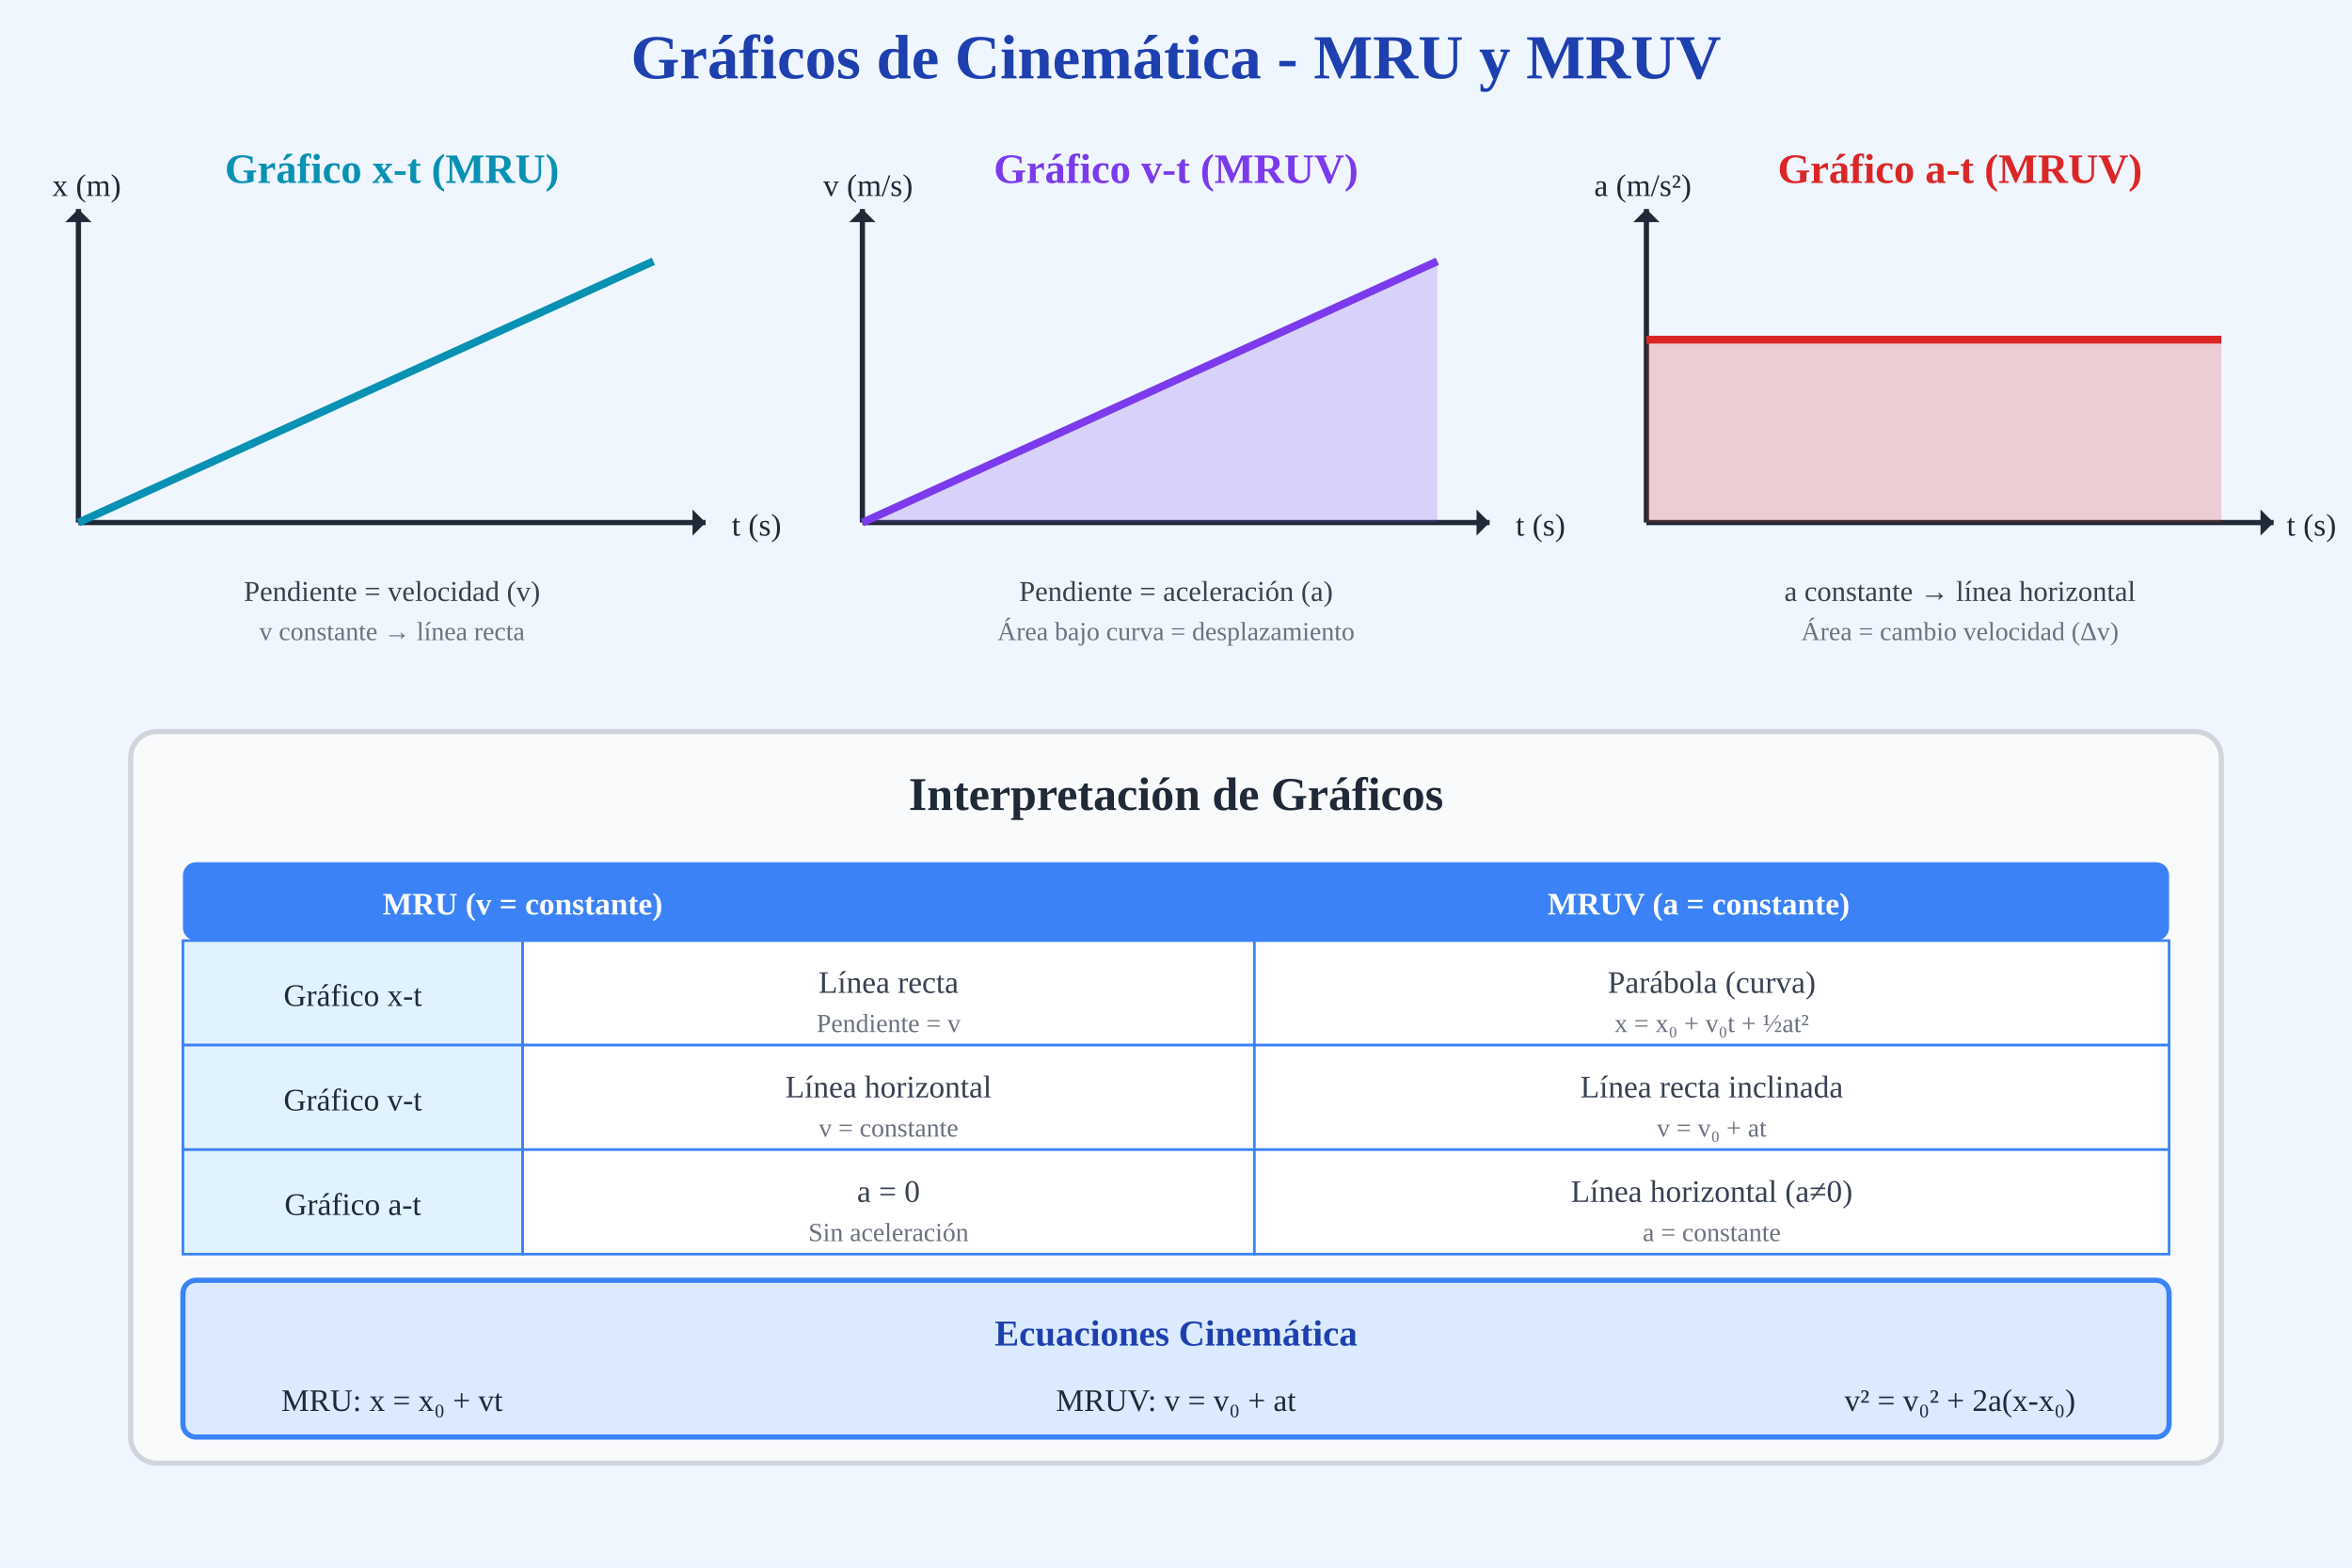
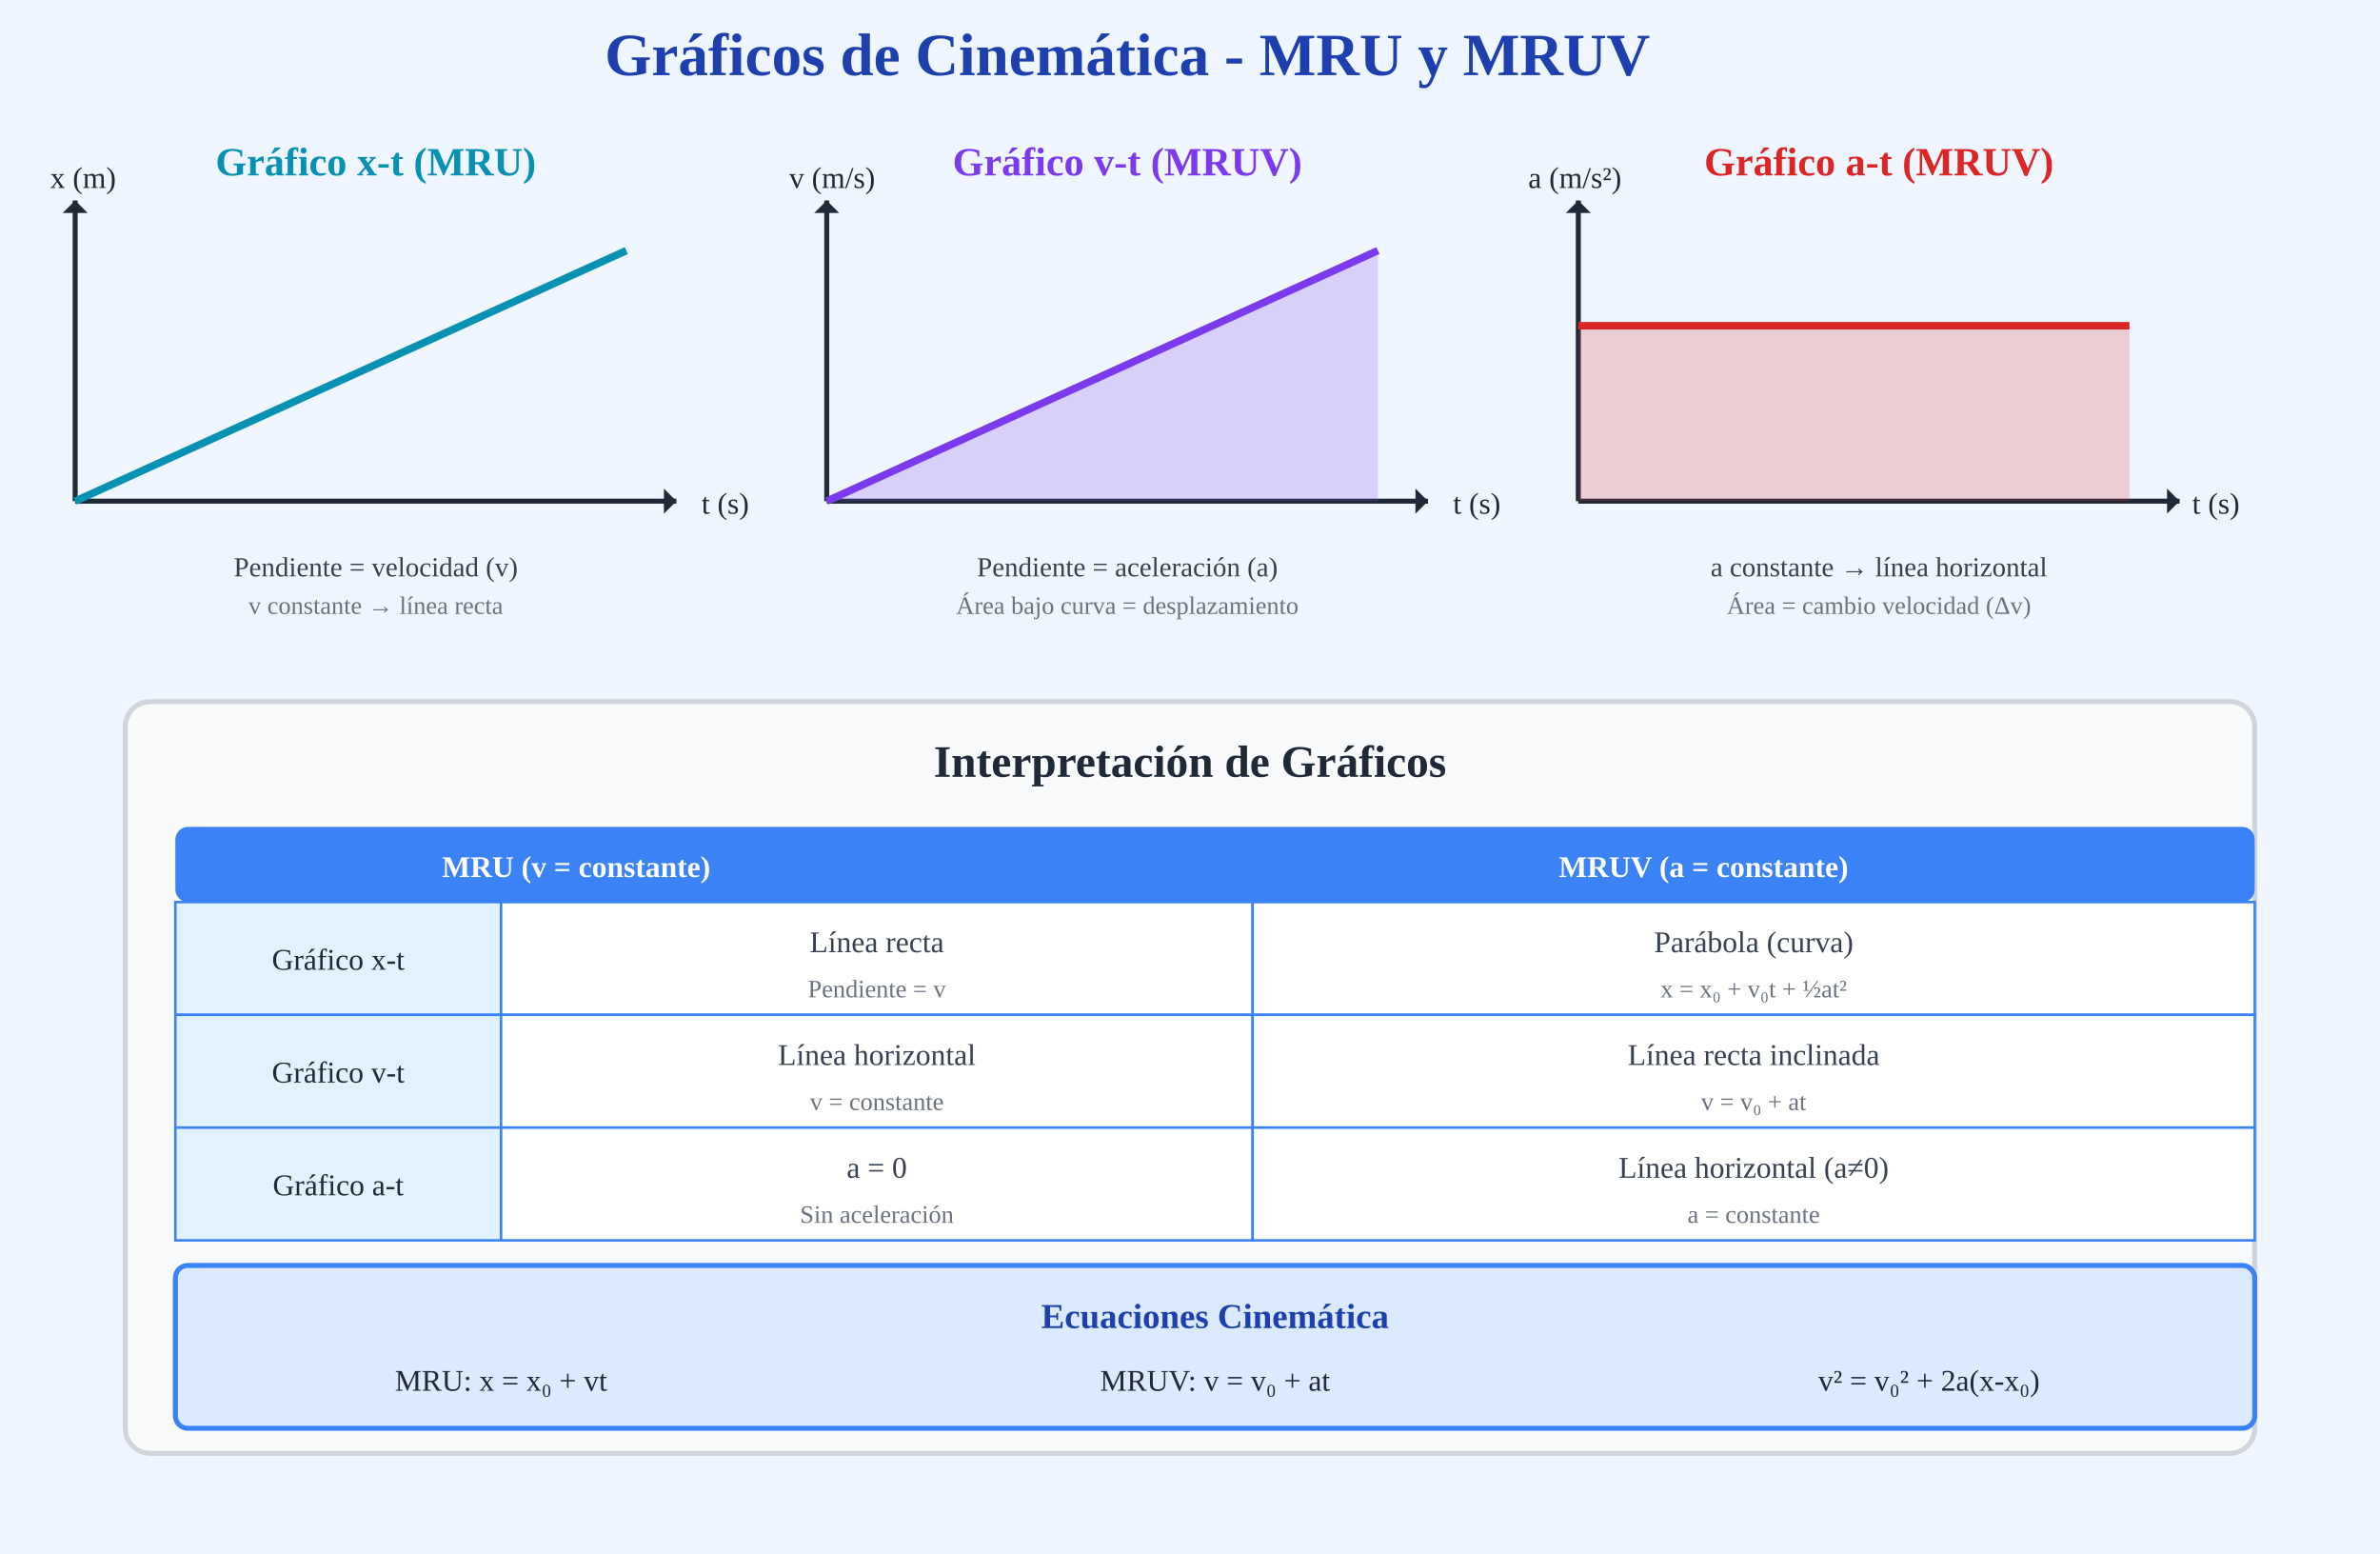
- <svg xmlns="http://www.w3.org/2000/svg" viewBox="0 0 900 600">
-   <rect width="900" height="600" fill="#eff6ff" />
+ <svg xmlns="http://www.w3.org/2000/svg" viewBox="0 0 950 620">
+   <rect width="950" height="620" fill="#eff6ff" />
  <text x="450" y="30" font-size="24" font-weight="bold" text-anchor="middle" fill="#1e40af">Gráficos de Cinemática - MRU y MRUV</text>
  <g id="grafico-x-t">
    <text x="150" y="70" font-size="16" font-weight="bold" text-anchor="middle" fill="#0891b2">Gráfico x-t (MRU)</text>
    <line x1="30" y1="200" x2="270" y2="200" stroke="#1f2937" stroke-width="2" />
    <line x1="30" y1="200" x2="30" y2="80" stroke="#1f2937" stroke-width="2" />
    <polygon points="270,200 265,195 265,205" fill="#1f2937" />
    <text x="280" y="205" font-size="12" fill="#1f2937">t (s)</text>
    <polygon points="30,80 25,85 35,85" fill="#1f2937" />
    <text x="20" y="75" font-size="12" fill="#1f2937">x (m)</text>
    <line x1="30" y1="200" x2="250" y2="100" stroke="#0891b2" stroke-width="3" />
    <text x="150" y="230" font-size="11" text-anchor="middle" fill="#374151">Pendiente = velocidad (v)</text>
    <text x="150" y="245" font-size="10" text-anchor="middle" fill="#6b7280">v constante → línea recta</text>
  </g>
  <g id="grafico-v-t">
    <text x="450" y="70" font-size="16" font-weight="bold" text-anchor="middle" fill="#7c3aed">Gráfico v-t (MRUV)</text>
    <line x1="330" y1="200" x2="570" y2="200" stroke="#1f2937" stroke-width="2" />
    <line x1="330" y1="200" x2="330" y2="80" stroke="#1f2937" stroke-width="2" />
    <polygon points="570,200 565,195 565,205" fill="#1f2937" />
    <text x="580" y="205" font-size="12" fill="#1f2937">t (s)</text>
    <polygon points="330,80 325,85 335,85" fill="#1f2937" />
    <text x="315" y="75" font-size="12" fill="#1f2937">v (m/s)</text>
    <line x1="330" y1="200" x2="550" y2="100" stroke="#7c3aed" stroke-width="3" />
    <path d="M 330 200 L 550 100 L 550 200 Z" fill="#7c3aed" opacity="0.2" />
    <text x="450" y="230" font-size="11" text-anchor="middle" fill="#374151">Pendiente = aceleración (a)</text>
    <text x="450" y="245" font-size="10" text-anchor="middle" fill="#6b7280">Área bajo curva = desplazamiento</text>
  </g>
  <g id="grafico-a-t">
    <text x="750" y="70" font-size="16" font-weight="bold" text-anchor="middle" fill="#dc2626">Gráfico a-t (MRUV)</text>
    <line x1="630" y1="200" x2="870" y2="200" stroke="#1f2937" stroke-width="2" />
    <line x1="630" y1="200" x2="630" y2="80" stroke="#1f2937" stroke-width="2" />
    <polygon points="870,200 865,195 865,205" fill="#1f2937" />
    <text x="875" y="205" font-size="12" fill="#1f2937">t (s)</text>
    <polygon points="630,80 625,85 635,85" fill="#1f2937" />
    <text x="610" y="75" font-size="12" fill="#1f2937">a (m/s²)</text>
    <line x1="630" y1="130" x2="850" y2="130" stroke="#dc2626" stroke-width="3" />
    <rect x="630" y="130" width="220" height="70" fill="#dc2626" opacity="0.2" />
    <text x="750" y="230" font-size="11" text-anchor="middle" fill="#374151">a constante → línea horizontal</text>
    <text x="750" y="245" font-size="10" text-anchor="middle" fill="#6b7280">Área = cambio velocidad (Δv)</text>
  </g>
-   <rect x="50" y="280" width="800" height="280" fill="#f9fafb" stroke="#d1d5db" stroke-width="2" rx="10" />
-   <text x="450" y="310" font-size="18" font-weight="bold" text-anchor="middle" fill="#1f2937">Interpretación de Gráficos</text>
+   <rect x="50" y="280" width="850" height="300" fill="#f9fafb" stroke="#d1d5db" stroke-width="2" rx="10" />
+   <text x="475" y="310" font-size="18" font-weight="bold" text-anchor="middle" fill="#1f2937">Interpretación de Gráficos</text>
  <g font-size="12">
-     <rect x="70" y="330" width="760" height="30" fill="#3b82f6" rx="5" />
-     <text x="200" y="350" fill="white" font-weight="bold" text-anchor="middle">MRU (v = constante)</text>
-     <text x="650" y="350" fill="white" font-weight="bold" text-anchor="middle">MRUV (a = constante)</text>
-     <rect x="70" y="360" width="130" height="40" fill="#e0f2fe" stroke="#3b82f6" />
-     <text x="135" y="385" text-anchor="middle" fill="#1f2937">Gráfico x-t</text>
-     <rect x="200" y="360" width="280" height="40" fill="white" stroke="#3b82f6" />
-     <text x="340" y="380" text-anchor="middle" fill="#374151">Línea recta</text>
-     <text x="340" y="395" text-anchor="middle" fill="#6b7280" font-size="10">Pendiente = v</text>
-     <rect x="480" y="360" width="350" height="40" fill="white" stroke="#3b82f6" />
-     <text x="655" y="380" text-anchor="middle" fill="#374151">Parábola (curva)</text>
-     <text x="655" y="395" text-anchor="middle" fill="#6b7280" font-size="10">x = x₀ + v₀t + ½at²</text>
-     <rect x="70" y="400" width="130" height="40" fill="#e0f2fe" stroke="#3b82f6" />
-     <text x="135" y="425" text-anchor="middle" fill="#1f2937">Gráfico v-t</text>
-     <rect x="200" y="400" width="280" height="40" fill="white" stroke="#3b82f6" />
-     <text x="340" y="420" text-anchor="middle" fill="#374151">Línea horizontal</text>
-     <text x="340" y="435" text-anchor="middle" fill="#6b7280" font-size="10">v = constante</text>
-     <rect x="480" y="400" width="350" height="40" fill="white" stroke="#3b82f6" />
-     <text x="655" y="420" text-anchor="middle" fill="#374151">Línea recta inclinada</text>
-     <text x="655" y="435" text-anchor="middle" fill="#6b7280" font-size="10">v = v₀ + at</text>
-     <rect x="70" y="440" width="130" height="40" fill="#e0f2fe" stroke="#3b82f6" />
-     <text x="135" y="465" text-anchor="middle" fill="#1f2937">Gráfico a-t</text>
-     <rect x="200" y="440" width="280" height="40" fill="white" stroke="#3b82f6" />
-     <text x="340" y="460" text-anchor="middle" fill="#374151">a = 0</text>
-     <text x="340" y="475" text-anchor="middle" fill="#6b7280" font-size="10">Sin aceleración</text>
-     <rect x="480" y="440" width="350" height="40" fill="white" stroke="#3b82f6" />
-     <text x="655" y="460" text-anchor="middle" fill="#374151">Línea horizontal (a≠0)</text>
-     <text x="655" y="475" text-anchor="middle" fill="#6b7280" font-size="10">a = constante</text>
+     <rect x="70" y="330" width="830" height="30" fill="#3b82f6" rx="5" />
+     <text x="230" y="350" fill="white" font-weight="bold" text-anchor="middle">MRU (v = constante)</text>
+     <text x="680" y="350" fill="white" font-weight="bold" text-anchor="middle">MRUV (a = constante)</text>
+     <rect x="70" y="360" width="130" height="45" fill="#e0f2fe" stroke="#3b82f6" />
+     <text x="135" y="387" text-anchor="middle" fill="#1f2937">Gráfico x-t</text>
+     <rect x="200" y="360" width="300" height="45" fill="white" stroke="#3b82f6" />
+     <text x="350" y="380" text-anchor="middle" fill="#374151">Línea recta</text>
+     <text x="350" y="398" text-anchor="middle" fill="#6b7280" font-size="10">Pendiente = v</text>
+     <rect x="500" y="360" width="400" height="45" fill="white" stroke="#3b82f6" />
+     <text x="700" y="380" text-anchor="middle" fill="#374151">Parábola (curva)</text>
+     <text x="700" y="398" text-anchor="middle" fill="#6b7280" font-size="10">x = x₀ + v₀t + ½at²</text>
+     <rect x="70" y="405" width="130" height="45" fill="#e0f2fe" stroke="#3b82f6" />
+     <text x="135" y="432" text-anchor="middle" fill="#1f2937">Gráfico v-t</text>
+     <rect x="200" y="405" width="300" height="45" fill="white" stroke="#3b82f6" />
+     <text x="350" y="425" text-anchor="middle" fill="#374151">Línea horizontal</text>
+     <text x="350" y="443" text-anchor="middle" fill="#6b7280" font-size="10">v = constante</text>
+     <rect x="500" y="405" width="400" height="45" fill="white" stroke="#3b82f6" />
+     <text x="700" y="425" text-anchor="middle" fill="#374151">Línea recta inclinada</text>
+     <text x="700" y="443" text-anchor="middle" fill="#6b7280" font-size="10">v = v₀ + at</text>
+     <rect x="70" y="450" width="130" height="45" fill="#e0f2fe" stroke="#3b82f6" />
+     <text x="135" y="477" text-anchor="middle" fill="#1f2937">Gráfico a-t</text>
+     <rect x="200" y="450" width="300" height="45" fill="white" stroke="#3b82f6" />
+     <text x="350" y="470" text-anchor="middle" fill="#374151">a = 0</text>
+     <text x="350" y="488" text-anchor="middle" fill="#6b7280" font-size="10">Sin aceleración</text>
+     <rect x="500" y="450" width="400" height="45" fill="white" stroke="#3b82f6" />
+     <text x="700" y="470" text-anchor="middle" fill="#374151">Línea horizontal (a≠0)</text>
+     <text x="700" y="488" text-anchor="middle" fill="#6b7280" font-size="10">a = constante</text>
  </g>
-   <rect x="70" y="490" width="760" height="60" fill="#dbeafe" stroke="#3b82f6" stroke-width="2" rx="5" />
-   <text x="450" y="515" font-size="14" font-weight="bold" text-anchor="middle" fill="#1e40af">Ecuaciones Cinemática</text>
+   <rect x="70" y="505" width="830" height="65" fill="#dbeafe" stroke="#3b82f6" stroke-width="2" rx="5" />
+   <text x="485" y="530" font-size="14" font-weight="bold" text-anchor="middle" fill="#1e40af">Ecuaciones Cinemática</text>
  <g font-size="12" fill="#1f2937">
-     <text x="150" y="540" text-anchor="middle">MRU: x = x₀ + vt</text>
-     <text x="450" y="540" text-anchor="middle">MRUV: v = v₀ + at</text>
-     <text x="750" y="540" text-anchor="middle">v² = v₀² + 2a(x-x₀)</text>
+     <text x="200" y="555" text-anchor="middle">MRU: x = x₀ + vt</text>
+     <text x="485" y="555" text-anchor="middle">MRUV: v = v₀ + at</text>
+     <text x="770" y="555" text-anchor="middle">v² = v₀² + 2a(x-x₀)</text>
  </g>
</svg>
